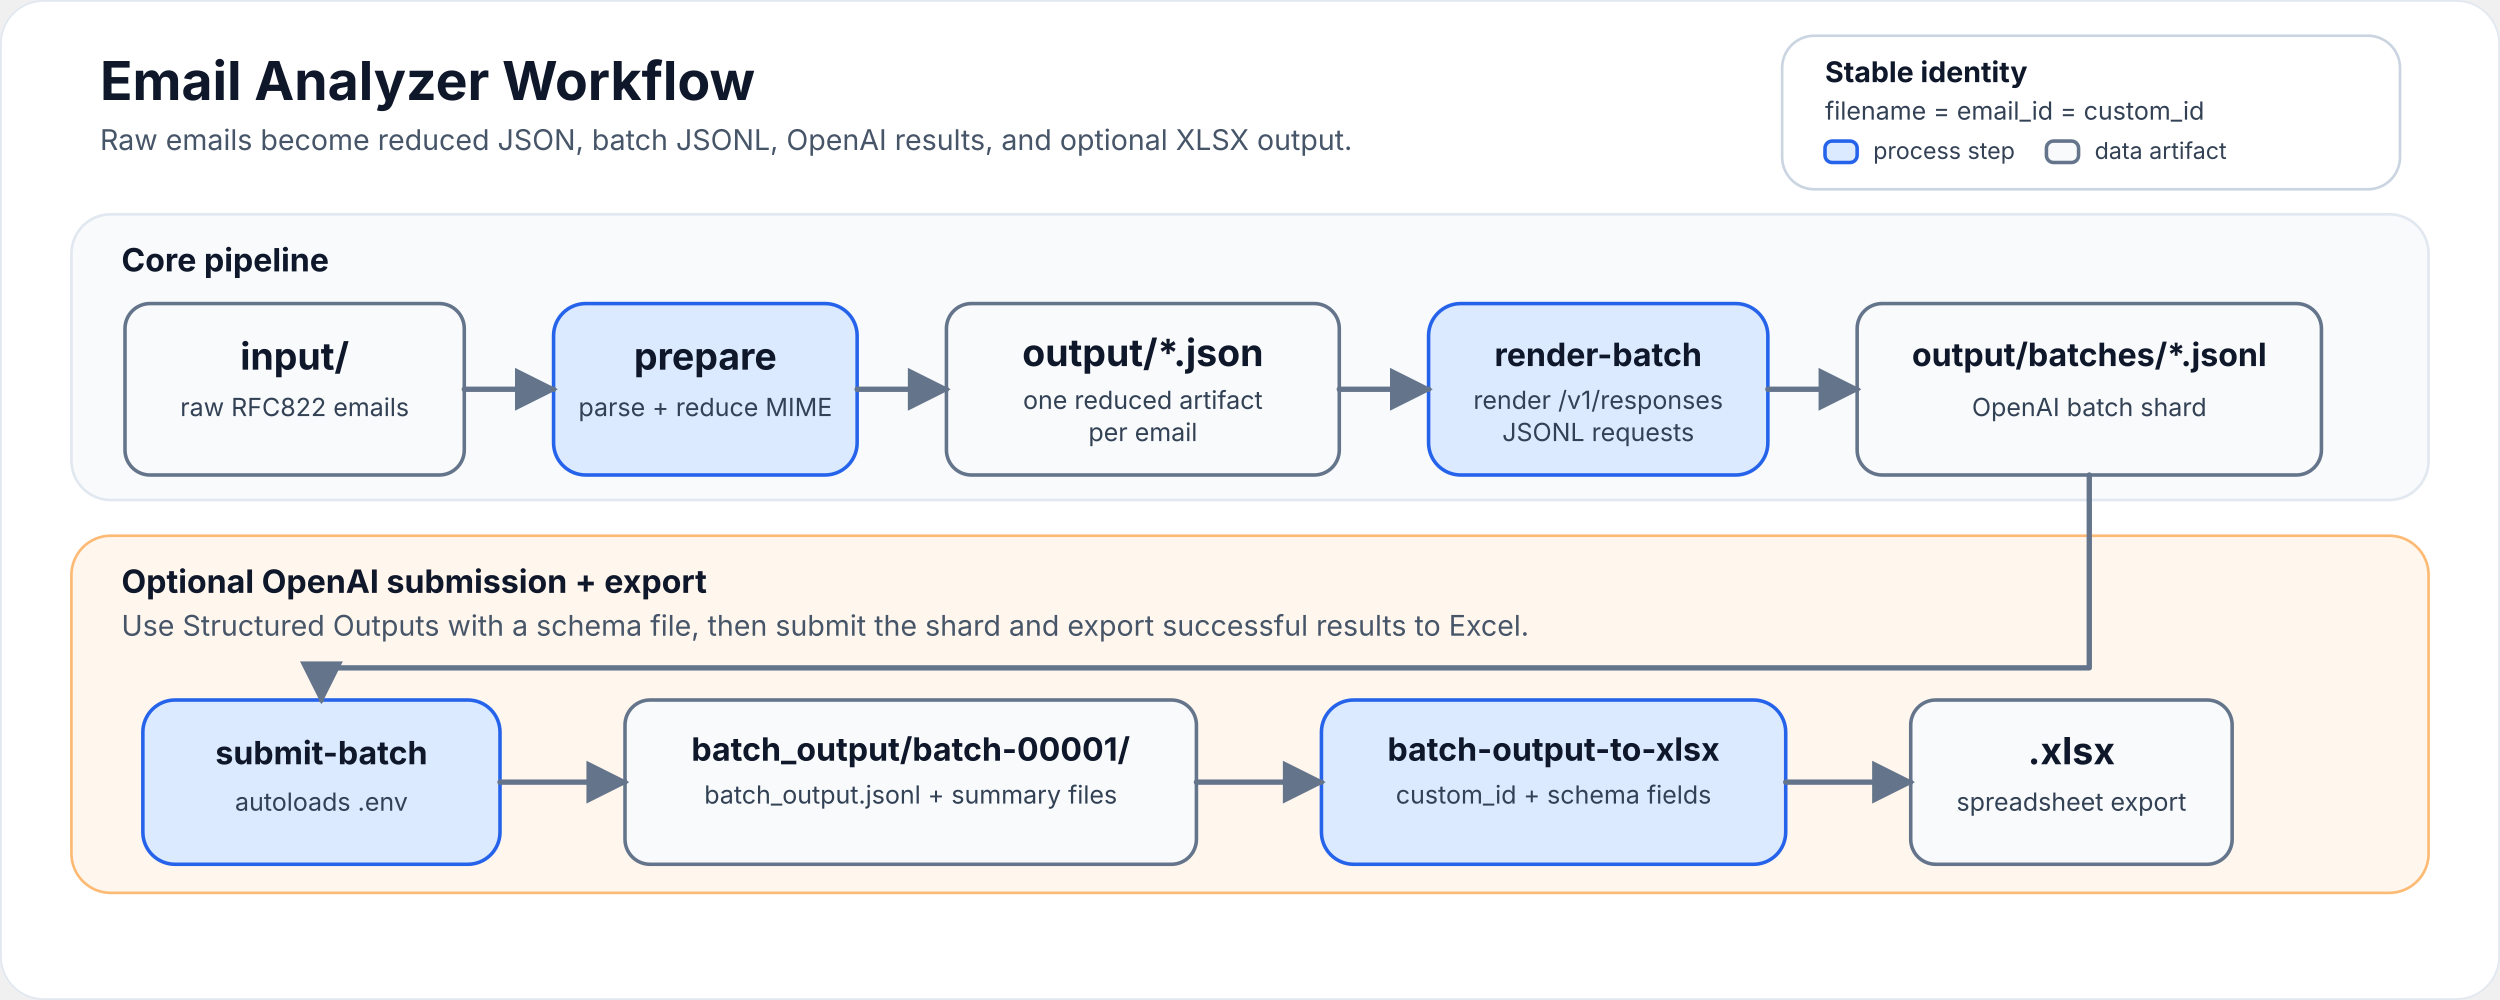
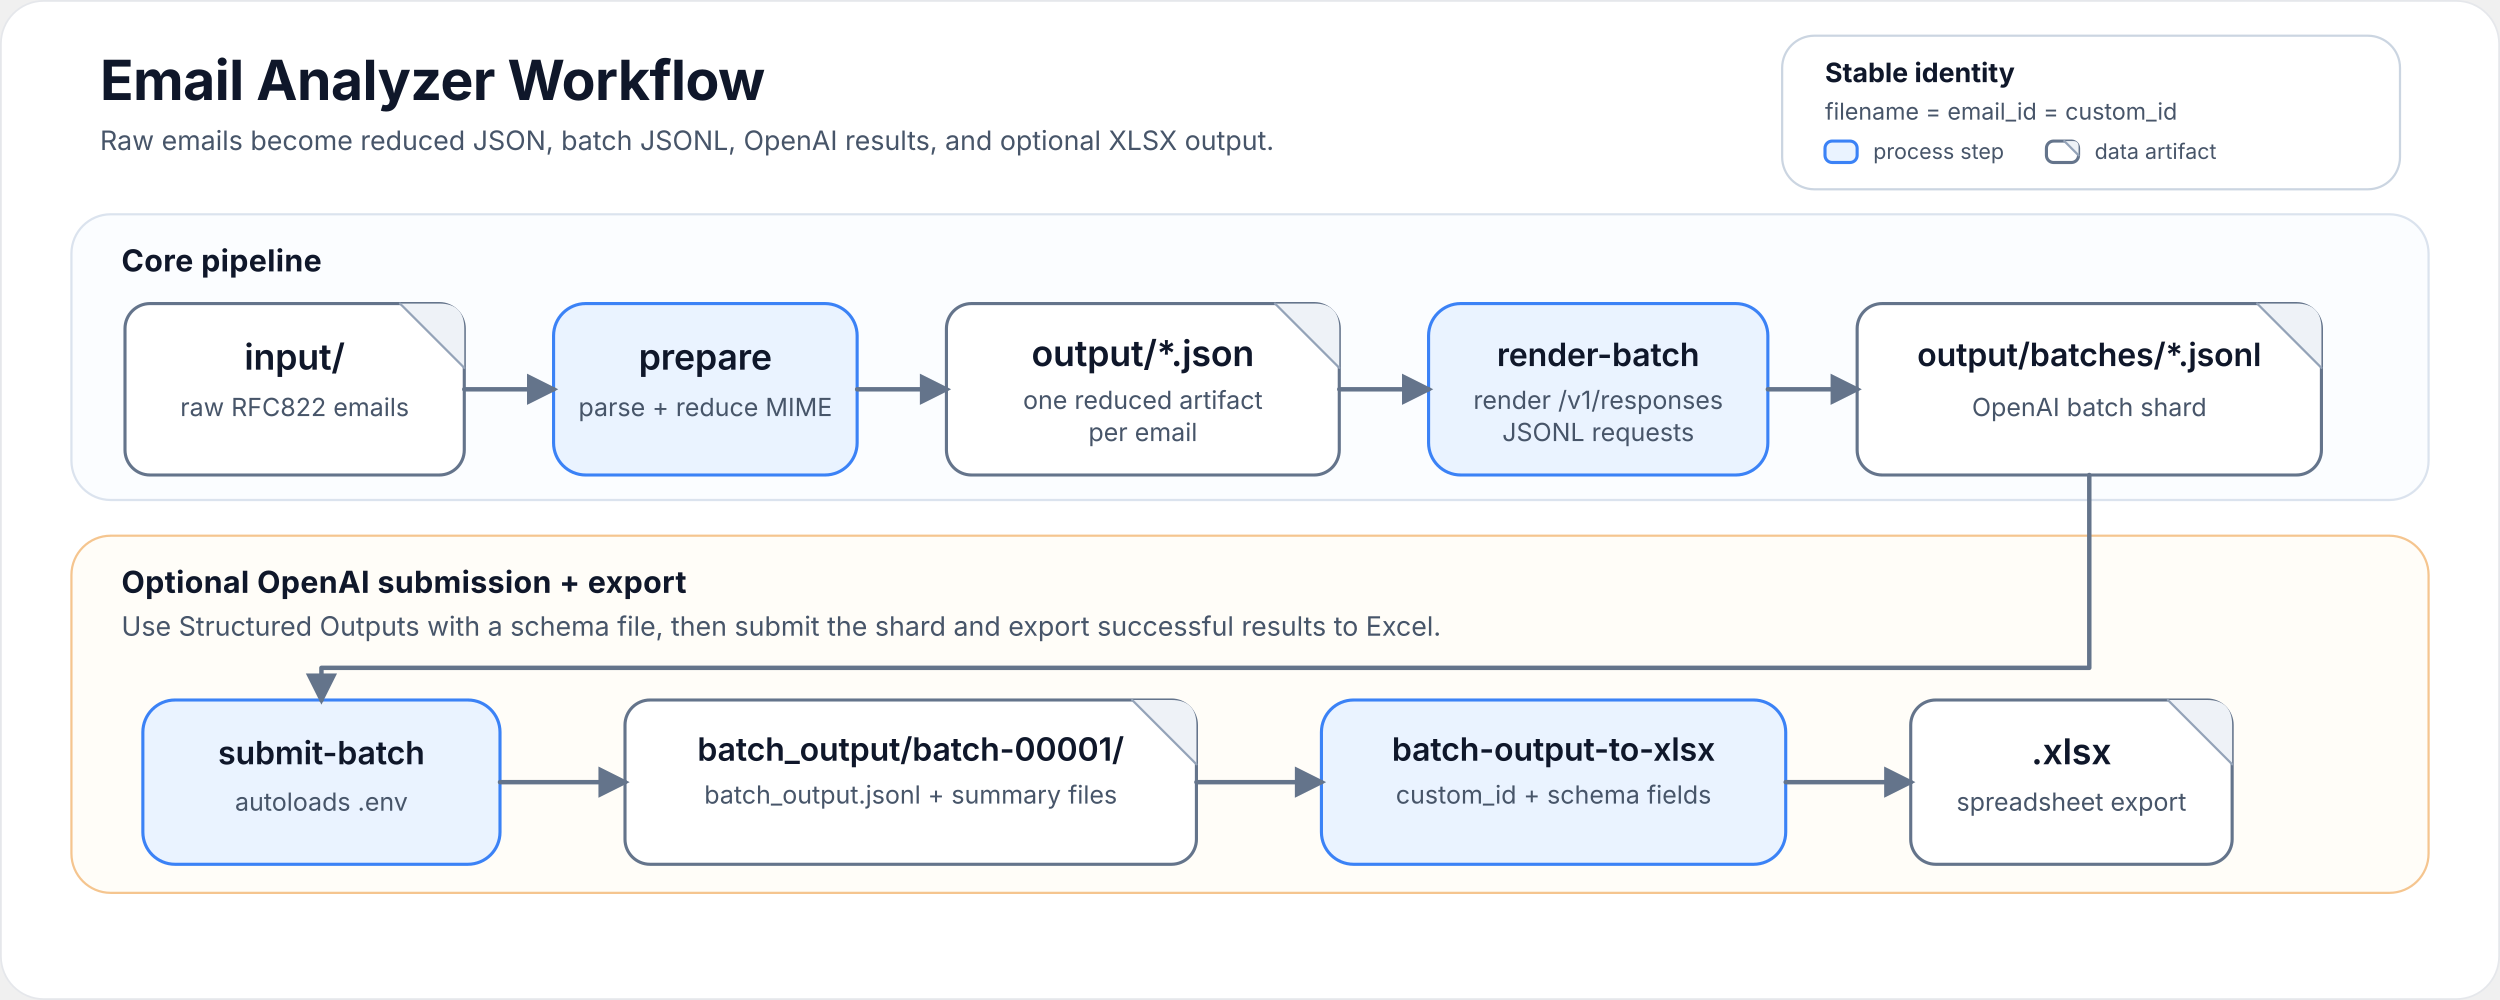
<svg xmlns="http://www.w3.org/2000/svg" width="1400" height="560" viewBox="0 0 1400 560" role="img" aria-labelledby="title desc">
  <defs>
-     <marker id="arrow" viewBox="0 0 10 10" refX="9" refY="5" markerWidth="8" markerHeight="8" orient="auto">
+     <marker id="arrow" viewBox="0 0 10 10" refX="8.5" refY="5" markerWidth="7" markerHeight="7" orient="auto">
      <path d="M 0 0 L 10 5 L 0 10 z" fill="#64748b" />
    </marker>
    <style>
      .title {
        font-family: -apple-system, BlinkMacSystemFont, "Segoe UI", sans-serif;
-         font-size: 30px;
+         font-size: 31px;
        font-weight: 700;
+         letter-spacing: -0.3px;
        fill: #0f172a;
      }
      .subtitle {
        font-family: -apple-system, BlinkMacSystemFont, "Segoe UI", sans-serif;
-         font-size: 16px;
+         font-size: 15px;
        fill: #475569;
      }
      .section-label {
        font-family: -apple-system, BlinkMacSystemFont, "Segoe UI", sans-serif;
-         font-size: 18px;
+         font-size: 17px;
        font-weight: 700;
+         letter-spacing: 0.2px;
        fill: #0f172a;
      }
+       .callout {
+         fill: #ffffff;
+         stroke: #cbd5e1;
+         stroke-width: 1.25;
+       }
+       .panel {
+         fill: #fbfdff;
+         stroke: #dbe3ee;
+         stroke-width: 1.25;
+       }
+       .panel-optional {
+         fill: #fffdf8;
+         stroke: #f5c58f;
+         stroke-width: 1.25;
+       }
      .process-box {
-         fill: #dbeafe;
-         stroke: #2563eb;
-         stroke-width: 2;
+         fill: #eaf3ff;
+         stroke: #3b82f6;
+         stroke-width: 1.75;
      }
      .data-box {
-         fill: #f8fafc;
+         fill: #ffffff;
        stroke: #64748b;
-         stroke-width: 2;
+         stroke-width: 1.75;
+       }
+       .data-fold {
+         fill: #eef2f7;
+       }
+       .data-fold-line {
+         stroke: #94a3b8;
+         stroke-width: 1.25;
+         fill: none;
+         stroke-linecap: round;
+         stroke-linejoin: round;
      }
      .box-title {
        font-family: -apple-system, BlinkMacSystemFont, "Segoe UI", sans-serif;
-         font-size: 21px;
-         font-weight: 700;
+         font-size: 20px;
+         font-weight: 600;
+         letter-spacing: -0.1px;
        fill: #0f172a;
        text-anchor: middle;
      }
      .box-title-tight {
        font-family: -apple-system, BlinkMacSystemFont, "Segoe UI", sans-serif;
        font-size: 18px;
-         font-weight: 700;
+         font-weight: 600;
+         letter-spacing: -0.1px;
        fill: #0f172a;
        text-anchor: middle;
      }
      .box-body {
        font-family: -apple-system, BlinkMacSystemFont, "Segoe UI", sans-serif;
        font-size: 14px;
-         fill: #334155;
+         fill: #475569;
        text-anchor: middle;
      }
      .note-title {
        font-family: -apple-system, BlinkMacSystemFont, "Segoe UI", sans-serif;
-         font-size: 16px;
+         font-size: 15px;
        font-weight: 700;
        fill: #0f172a;
      }
      .note-body {
        font-family: -apple-system, BlinkMacSystemFont, "Segoe UI", sans-serif;
-         font-size: 14px;
-         fill: #334155;
+         font-size: 13px;
+         fill: #475569;
      }
      .legend-label {
        font-family: -apple-system, BlinkMacSystemFont, "Segoe UI", sans-serif;
-         font-size: 13px;
-         fill: #334155;
+         font-size: 12px;
+         fill: #475569;
      }
      .arrow {
        stroke: #64748b;
-         stroke-width: 3;
+         stroke-width: 2.5;
        fill: none;
        marker-end: url(#arrow);
        stroke-linecap: round;
        stroke-linejoin: round;
      }
    </style>
  </defs>
-   <rect x="0.5" y="0.5" width="1399" height="559" rx="24" fill="#ffffff" stroke="#e2e8f0" />
+   <rect x="0.5" y="0.5" width="1399" height="559" rx="24" fill="#ffffff" stroke="#e5e7eb" stroke-width="1" />
  <text x="56" y="56" class="title">Email Analyzer Workflow</text>
  <text x="56" y="84" class="subtitle">Raw emails become reduced JSON, batch JSONL, OpenAI results, and optional XLSX output.</text>
-   <rect x="998" y="20" width="346" height="86" rx="18" fill="#ffffff" stroke="#cbd5e1" stroke-width="1.5" />
+   <rect x="998" y="20" width="346" height="86" rx="18" class="callout" />
  <text x="1022" y="46" class="note-title">Stable identity</text>
  <text x="1022" y="67" class="note-body">filename = email_id = custom_id</text>
  <rect x="1022" y="79" width="18" height="12" rx="4" class="process-box" />
  <text x="1049" y="89" class="legend-label">process step</text>
  <rect x="1146" y="79" width="18" height="12" rx="4" class="data-box" />
+   <path d="M 1156 79 H 1161 Q 1164 79 1164 82 V 87 Z" class="data-fold" />
+   <path d="M 1156 79 L 1164 87" class="data-fold-line" />
  <text x="1173" y="89" class="legend-label">data artifact</text>
-   <rect x="40" y="120" width="1320" height="160" rx="22" fill="#f8fafc" stroke="#e2e8f0" stroke-width="1.5" />
+   <rect x="40" y="120" width="1320" height="160" rx="22" class="panel" />
  <text x="68" y="152" class="section-label">Core pipeline</text>
  <rect x="70" y="170" width="190" height="96" rx="14" class="data-box" />
+   <path d="M 224 170 H 246 Q 260 170 260 184 V 206 Z" class="data-fold" />
+   <path d="M 224 170 L 260 206" class="data-fold-line" />
  <text x="165" y="207" class="box-title">input/</text>
  <text x="165" y="233" class="box-body">raw RFC822 emails</text>
  <rect x="310" y="170" width="170" height="96" rx="18" class="process-box" />
  <text x="395" y="207" class="box-title">prepare</text>
  <text x="395" y="233" class="box-body">parse + reduce MIME</text>
  <rect x="530" y="170" width="220" height="96" rx="14" class="data-box" />
+   <path d="M 714 170 H 736 Q 750 170 750 184 V 206 Z" class="data-fold" />
+   <path d="M 714 170 L 750 206" class="data-fold-line" />
  <text x="640" y="205" class="box-title">output/*.json</text>
  <text x="640" y="229" class="box-body">one reduced artifact</text>
  <text x="640" y="247" class="box-body">per email</text>
  <rect x="800" y="170" width="190" height="96" rx="18" class="process-box" />
  <text x="895" y="205" class="box-title-tight">render-batch</text>
  <text x="895" y="229" class="box-body">render /v1/responses</text>
  <text x="895" y="247" class="box-body">JSONL requests</text>
  <rect x="1040" y="170" width="260" height="96" rx="14" class="data-box" />
+   <path d="M 1264 170 H 1286 Q 1300 170 1300 184 V 206 Z" class="data-fold" />
+   <path d="M 1264 170 L 1300 206" class="data-fold-line" />
  <text x="1170" y="205" class="box-title-tight">output/batches/*.jsonl</text>
  <text x="1170" y="233" class="box-body">OpenAI batch shard</text>
  <path d="M 260 218 H 310" class="arrow" />
  <path d="M 480 218 H 530" class="arrow" />
  <path d="M 750 218 H 800" class="arrow" />
  <path d="M 990 218 H 1040" class="arrow" />
-   <rect x="40" y="300" width="1320" height="200" rx="22" fill="#fff7ed" stroke="#fdba74" stroke-width="1.5" />
+   <rect x="40" y="300" width="1320" height="200" rx="22" class="panel-optional" />
  <text x="68" y="332" class="section-label">Optional OpenAI submission + export</text>
  <text x="68" y="356" class="subtitle">Use Structured Outputs with a schema file, then submit the shard and export successful results to Excel.</text>
  <rect x="80" y="392" width="200" height="92" rx="18" class="process-box" />
  <text x="180" y="428" class="box-title-tight">submit-batch</text>
  <text x="180" y="454" class="box-body">autoloads .env</text>
  <rect x="350" y="392" width="320" height="92" rx="14" class="data-box" />
+   <path d="M 634 392 H 656 Q 670 392 670 406 V 428 Z" class="data-fold" />
+   <path d="M 634 392 L 670 428" class="data-fold-line" />
  <text x="510" y="426" class="box-title-tight">batch_output/batch-00001/</text>
  <text x="510" y="450" class="box-body">batch_output.jsonl + summary files</text>
  <rect x="740" y="392" width="260" height="92" rx="18" class="process-box" />
  <text x="870" y="426" class="box-title-tight">batch-output-to-xlsx</text>
  <text x="870" y="450" class="box-body">custom_id + schema fields</text>
  <rect x="1070" y="392" width="180" height="92" rx="14" class="data-box" />
+   <path d="M 1214 392 H 1236 Q 1250 392 1250 406 V 428 Z" class="data-fold" />
+   <path d="M 1214 392 L 1250 428" class="data-fold-line" />
  <text x="1160" y="428" class="box-title">.xlsx</text>
  <text x="1160" y="454" class="box-body">spreadsheet export</text>
  <path d="M 1170 266 V 374 H 180 V 392" class="arrow" />
  <path d="M 280 438 H 350" class="arrow" />
  <path d="M 670 438 H 740" class="arrow" />
  <path d="M 1000 438 H 1070" class="arrow" />
</svg>
